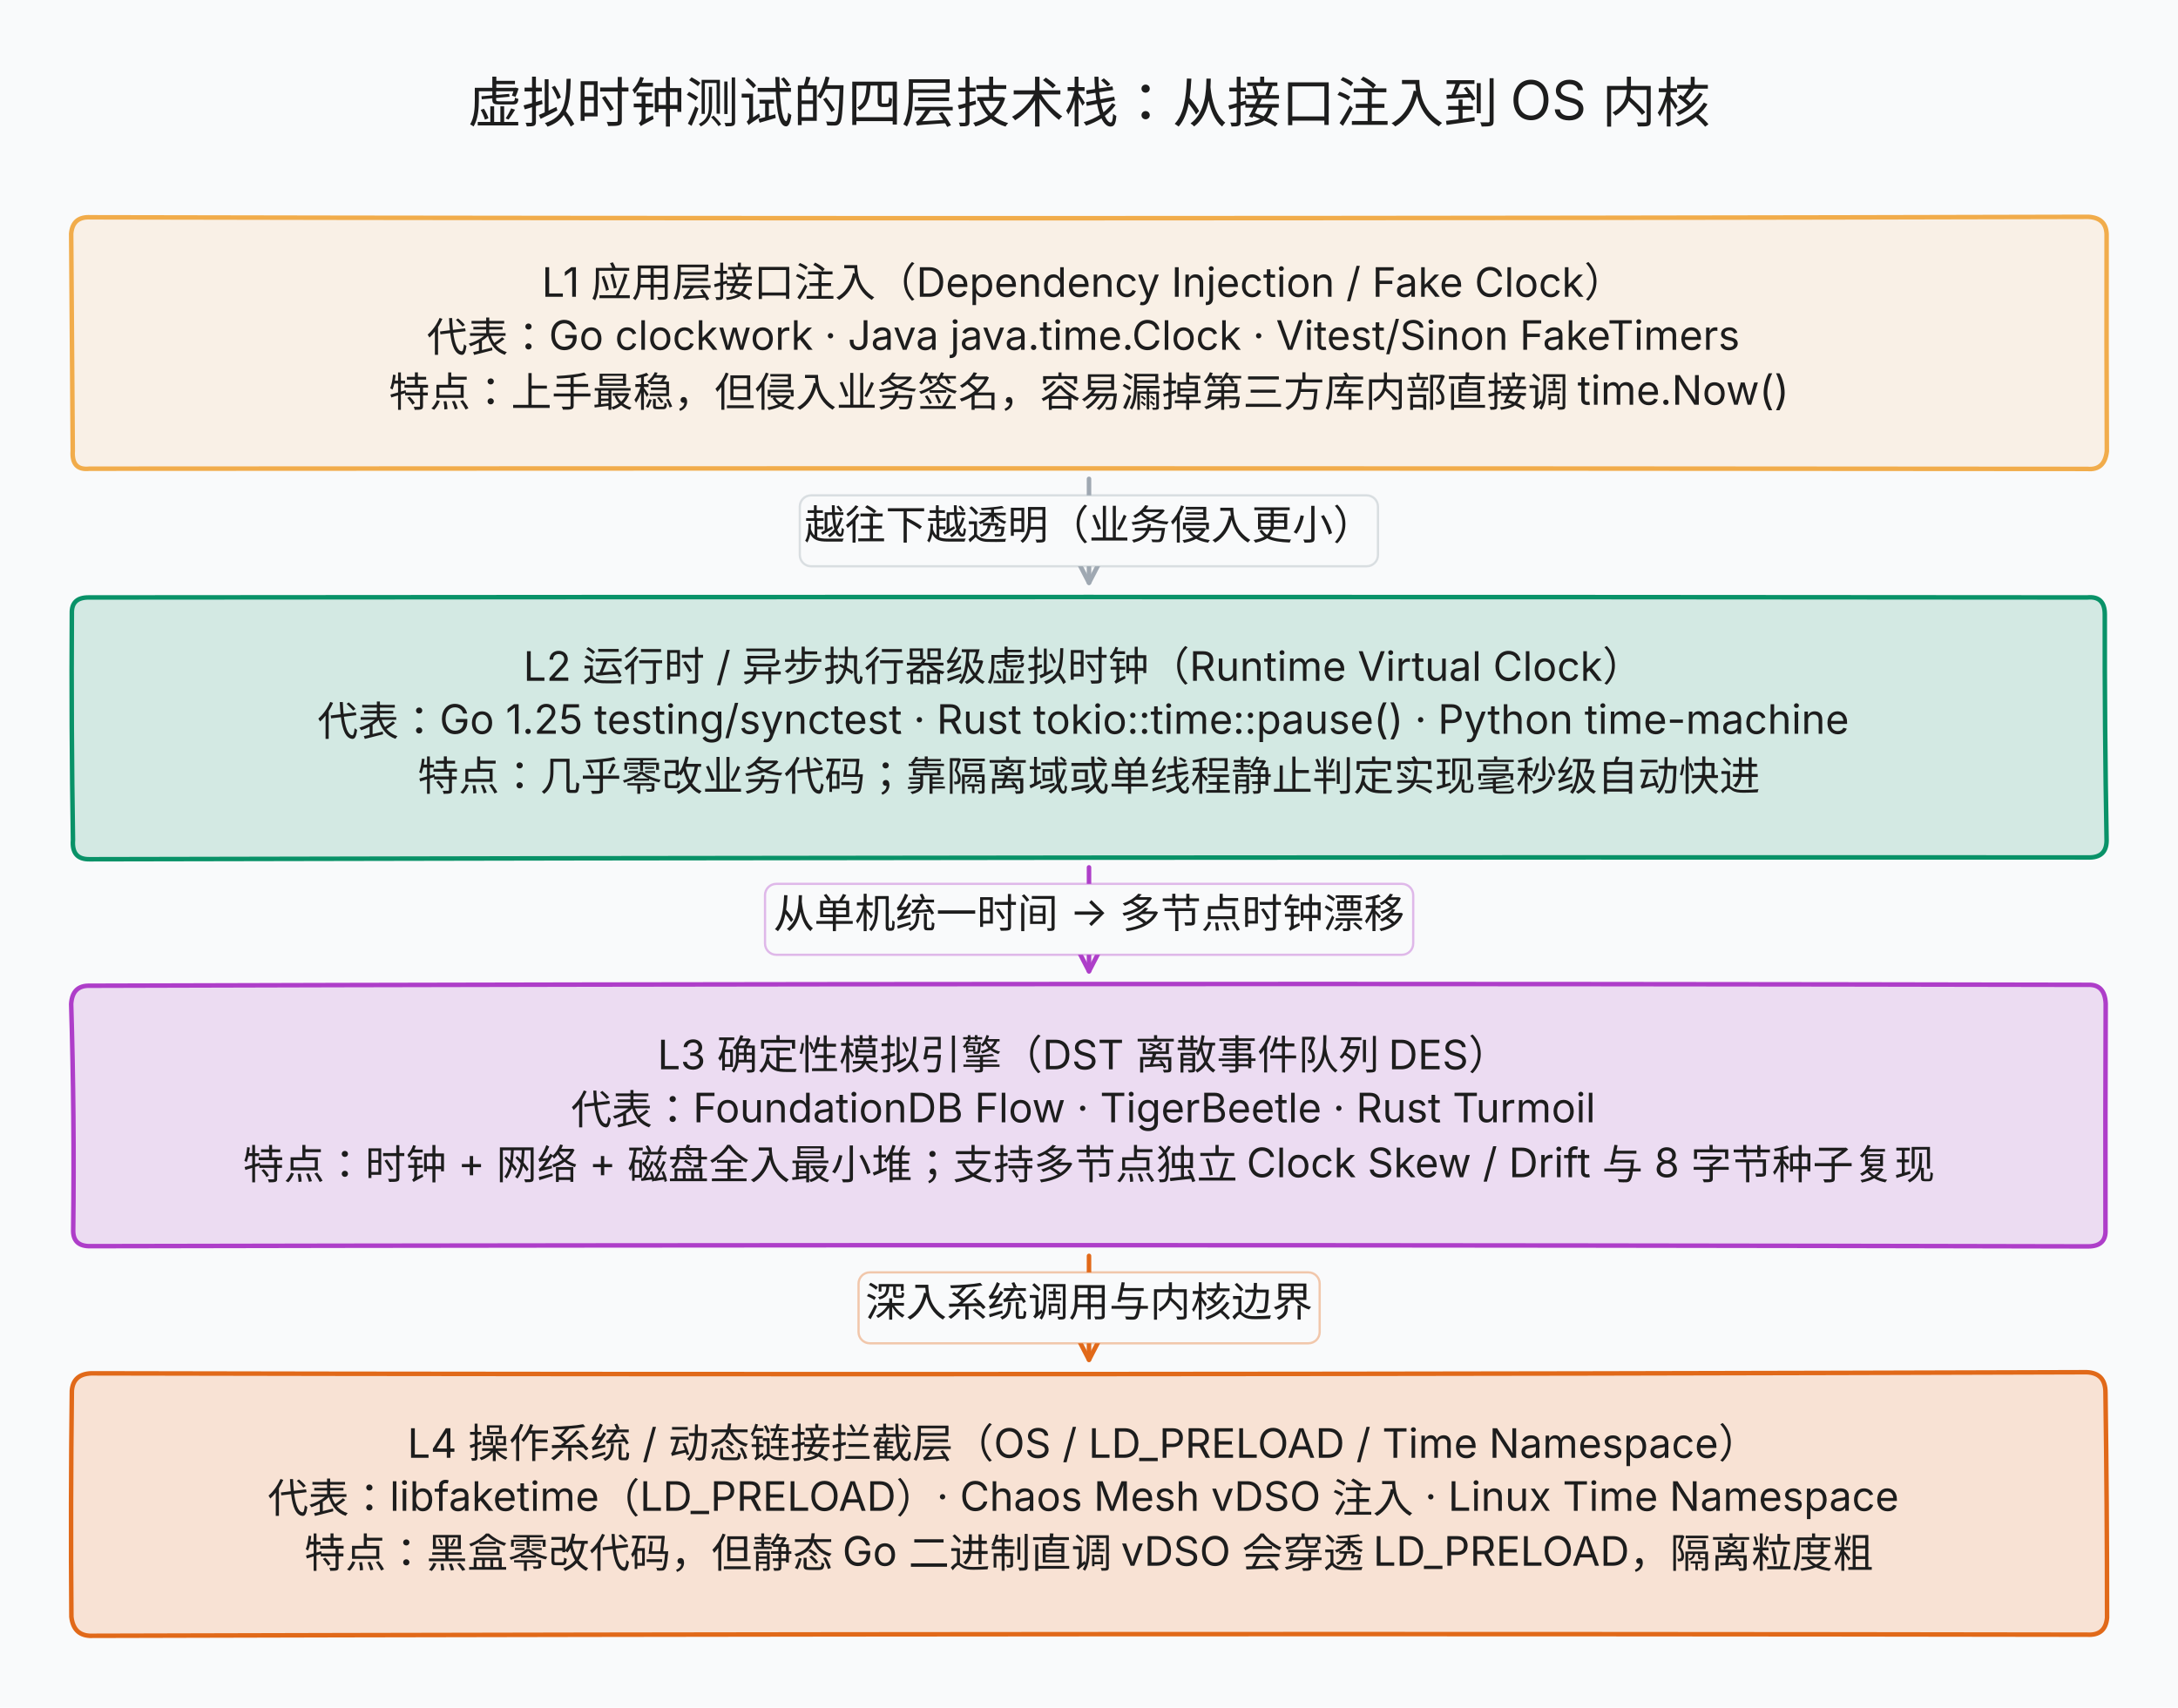
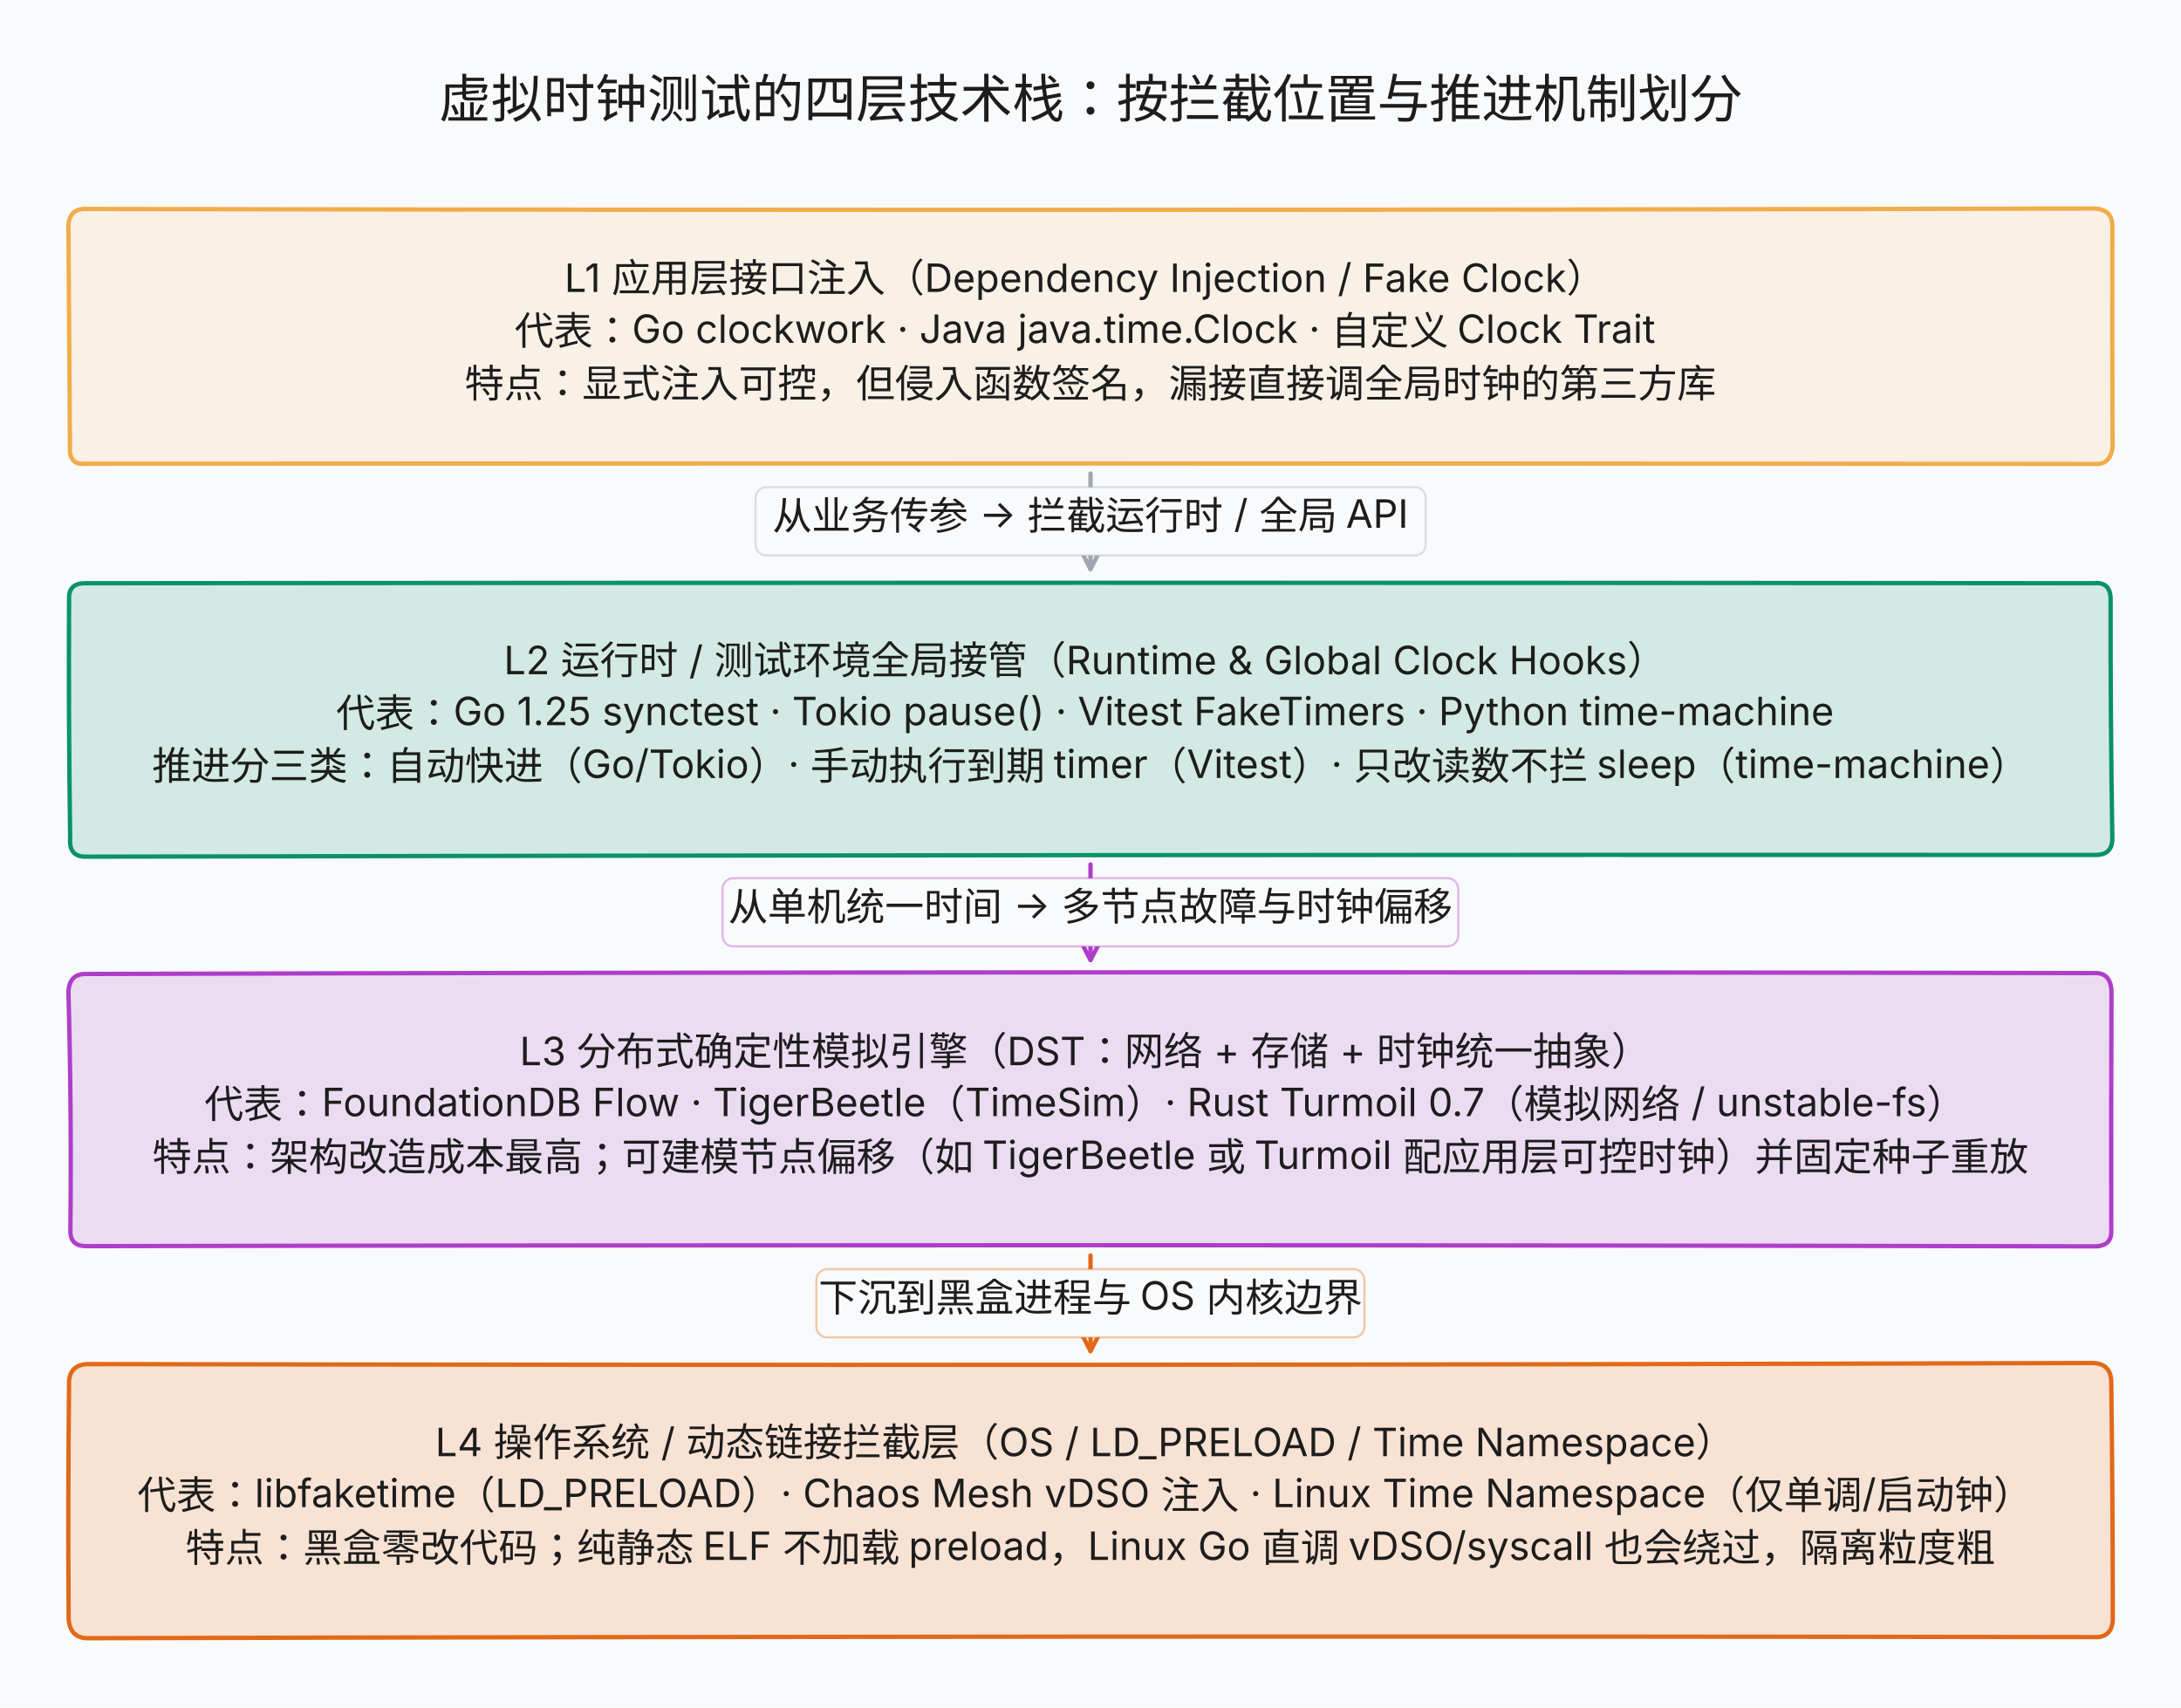
- <svg xmlns="http://www.w3.org/2000/svg" width="964" height="756" viewBox="18.0 -8.0 964 756">
-   <rect x="18.0" y="-8.0" width="964" height="756" fill="#f9fafb" />
+ <svg xmlns="http://www.w3.org/2000/svg" width="1004" height="786" viewBox="8.0 -8.0 1004 786">
+   <rect x="8.0" y="-8.0" width="1004" height="786" fill="#f9fafb" />
  <g data-shape-id="shape:title">
    <text fill="#1d1d1d" font-family="&quot;Chalkboard SE&quot;, &quot;Comic Sans MS&quot;, &quot;Bradley Hand&quot;, Inter, -apple-system, BlinkMacSystemFont, &quot;PingFang SC&quot;, &quot;Microsoft YaHei&quot;, sans-serif" font-size="24.0" text-anchor="middle">
-       <tspan x="500.0" y="46.1">虚拟时钟测试的四层技术栈：从接口注入到 OS 内核</tspan>
+       <tspan x="510.0" y="46.1">虚拟时钟测试的四层技术栈：按拦截位置与推进机制划分</tspan>
    </text>
  </g>
  <g data-shape-id="shape:t1">
-     <path d="M 58.2 88.2 Q 500.0 89.1 942.3 88.0 Q 950.1 88.4 950.4 95.6 Q 950.3 144.0 950.5 191.8 Q 949.5 200.3 941.9 199.6 Q 500.0 199.2 57.6 199.5 Q 49.6 200.4 50.2 191.6 Q 49.8 144.0 49.5 95.4 Q 50.2 87.7 58.2 88.2" fill="#f9f0e6" stroke="#f1ac4b" stroke-width="2" stroke-linecap="round" stroke-linejoin="round" />
+     <path d="M 48.2 88.2 Q 510.0 89.1 972.3 88.0 Q 980.1 88.4 980.4 95.6 Q 980.3 147.0 980.5 197.8 Q 979.5 206.3 971.9 205.6 Q 510.0 205.2 47.6 205.5 Q 39.6 206.4 40.2 197.6 Q 39.8 147.0 39.5 95.4 Q 40.2 87.7 48.2 88.2" fill="#f9f0e6" stroke="#f1ac4b" stroke-width="2" stroke-linecap="round" stroke-linejoin="round" />
    <text fill="#1d1d1d" font-family="&quot;Chalkboard SE&quot;, &quot;Comic Sans MS&quot;, &quot;Bradley Hand&quot;, Inter, -apple-system, BlinkMacSystemFont, &quot;PingFang SC&quot;, &quot;Microsoft YaHei&quot;, sans-serif" font-size="18.0" text-anchor="middle">
-       <tspan x="500.0" y="123.4">L1 应用层接口注入（Dependency Injection / Fake Clock）</tspan>
-       <tspan x="500.0" y="147.7">代表：Go clockwork · Java java.time.Clock · Vitest/Sinon FakeTimers</tspan>
-       <tspan x="500.0" y="172.0">特点：上手最稳，但侵入业务签名，容易漏掉第三方库内部直接调 time.Now()</tspan>
+       <tspan x="510.0" y="126.4">L1 应用层接口注入（Dependency Injection / Fake Clock）</tspan>
+       <tspan x="510.0" y="150.7">代表：Go clockwork · Java java.time.Clock · 自定义 Clock Trait</tspan>
+       <tspan x="510.0" y="175.0">特点：显式注入可控，但侵入函数签名，漏接直接调全局时钟的第三方库</tspan>
    </text>
  </g>
  <g data-shape-id="shape:t2">
-     <path d="M 57.4 256.5 Q 500.0 256.1 941.8 256.5 Q 949.6 255.7 949.6 264.0 Q 949.5 314.0 950.4 364.2 Q 950.3 371.9 942.1 371.6 Q 500.0 371.4 57.6 372.4 Q 49.6 372.5 50.3 363.9 Q 49.5 314.0 49.8 263.5 Q 49.6 256.4 57.4 256.5" fill="#d3e9e3" stroke="#099268" stroke-width="2" stroke-linecap="round" stroke-linejoin="round" />
+     <path d="M 47.4 260.5 Q 510.0 260.1 971.8 260.5 Q 979.6 259.7 979.6 268.0 Q 979.5 323.0 980.4 378.2 Q 980.3 385.9 972.1 385.6 Q 510.0 385.4 47.6 386.4 Q 39.6 386.5 40.3 377.9 Q 39.5 323.0 39.8 267.5 Q 39.6 260.4 47.4 260.5" fill="#d3e9e3" stroke="#099268" stroke-width="2" stroke-linecap="round" stroke-linejoin="round" />
    <text fill="#1d1d1d" font-family="&quot;Chalkboard SE&quot;, &quot;Comic Sans MS&quot;, &quot;Bradley Hand&quot;, Inter, -apple-system, BlinkMacSystemFont, &quot;PingFang SC&quot;, &quot;Microsoft YaHei&quot;, sans-serif" font-size="18.0" text-anchor="middle">
-       <tspan x="500.0" y="293.4">L2 运行时 / 异步执行器级虚拟时钟（Runtime Virtual Clock）</tspan>
-       <tspan x="500.0" y="317.7">代表：Go 1.25 testing/synctest · Rust tokio::time::pause() · Python time-machine</tspan>
-       <tspan x="500.0" y="342.0">特点：几乎零改业务代码；靠隔离域或单线程静止判定实现毫秒级自动快进</tspan>
+       <tspan x="510.0" y="302.4">L2 运行时 / 测试环境全局接管（Runtime &amp; Global Clock Hooks）</tspan>
+       <tspan x="510.0" y="326.7">代表：Go 1.25 synctest · Tokio pause() · Vitest FakeTimers · Python time-machine</tspan>
+       <tspan x="510.0" y="351.0">推进分三类：自动快进（Go/Tokio）· 手动执行到期 timer（Vitest）· 只改读数不拦 sleep（time-machine）</tspan>
    </text>
  </g>
  <g data-shape-id="shape:t3">
-     <path d="M 57.7 428.4 Q 500.0 427.1 942.2 428.0 Q 949.6 427.7 950.0 436.3 Q 949.8 486.0 949.9 536.3 Q 950.3 543.8 942.2 543.8 Q 500.0 542.8 58.2 543.7 Q 50.1 543.9 50.4 536.3 Q 51.0 486.0 49.5 436.5 Q 50.0 428.2 57.7 428.4" fill="#ecdcf2" stroke="#ae3ec9" stroke-width="2" stroke-linecap="round" stroke-linejoin="round" />
+     <path d="M 47.7 440.4 Q 510.0 439.1 972.2 440.0 Q 979.6 439.7 980.0 448.3 Q 979.8 503.0 979.9 558.3 Q 980.3 565.8 972.2 565.8 Q 510.0 564.8 48.2 565.7 Q 40.1 565.9 40.4 558.3 Q 41.0 503.0 39.5 448.5 Q 40.0 440.2 47.7 440.4" fill="#ecdcf2" stroke="#ae3ec9" stroke-width="2" stroke-linecap="round" stroke-linejoin="round" />
    <text fill="#1d1d1d" font-family="&quot;Chalkboard SE&quot;, &quot;Comic Sans MS&quot;, &quot;Bradley Hand&quot;, Inter, -apple-system, BlinkMacSystemFont, &quot;PingFang SC&quot;, &quot;Microsoft YaHei&quot;, sans-serif" font-size="18.0" text-anchor="middle">
-       <tspan x="500.0" y="465.4">L3 确定性模拟引擎（DST 离散事件队列 DES）</tspan>
-       <tspan x="500.0" y="489.7">代表：FoundationDB Flow · TigerBeetle · Rust Turmoil</tspan>
-       <tspan x="500.0" y="514.0">特点：时钟 + 网络 + 磁盘全入最小堆；支持多节点独立 Clock Skew / Drift 与 8 字节种子复现</tspan>
+       <tspan x="510.0" y="482.4">L3 分布式确定性模拟引擎（DST：网络 + 存储 + 时钟统一抽象）</tspan>
+       <tspan x="510.0" y="506.7">代表：FoundationDB Flow · TigerBeetle（TimeSim）· Rust Turmoil 0.7（模拟网络 / unstable-fs）</tspan>
+       <tspan x="510.0" y="531.0">特点：架构改造成本最高；可建模节点偏移（如 TigerBeetle 或 Turmoil 配应用层可控时钟）并固定种子重放</tspan>
    </text>
  </g>
  <g data-shape-id="shape:t4">
-     <path d="M 58.4 600.0 Q 500.0 600.9 941.5 599.5 Q 949.9 599.8 949.9 608.5 Q 950.6 658.0 950.6 708.2 Q 949.9 716.2 941.8 715.7 Q 500.0 715.0 57.7 716.2 Q 50.5 715.8 49.6 707.8 Q 49.2 658.0 49.8 607.7 Q 50.4 600.3 58.4 600.0" fill="#f8e2d4" stroke="#e16919" stroke-width="2" stroke-linecap="round" stroke-linejoin="round" />
+     <path d="M 48.4 620.0 Q 510.0 620.9 971.5 619.5 Q 979.9 619.8 979.9 628.5 Q 980.6 683.0 980.6 738.2 Q 979.9 746.2 971.8 745.7 Q 510.0 745.0 47.7 746.2 Q 40.5 745.8 39.6 737.8 Q 39.2 683.0 39.8 627.7 Q 40.4 620.3 48.4 620.0" fill="#f8e2d4" stroke="#e16919" stroke-width="2" stroke-linecap="round" stroke-linejoin="round" />
    <text fill="#1d1d1d" font-family="&quot;Chalkboard SE&quot;, &quot;Comic Sans MS&quot;, &quot;Bradley Hand&quot;, Inter, -apple-system, BlinkMacSystemFont, &quot;PingFang SC&quot;, &quot;Microsoft YaHei&quot;, sans-serif" font-size="18.0" text-anchor="middle">
-       <tspan x="500.0" y="637.4">L4 操作系统 / 动态链接拦截层（OS / LD_PRELOAD / Time Namespace）</tspan>
-       <tspan x="500.0" y="661.7">代表：libfaketime（LD_PRELOAD）· Chaos Mesh vDSO 注入 · Linux Time Namespace</tspan>
-       <tspan x="500.0" y="686.0">特点：黑盒零改代码，但静态 Go 二进制直调 vDSO 会穿透 LD_PRELOAD，隔离粒度粗</tspan>
+       <tspan x="510.0" y="662.4">L4 操作系统 / 动态链接拦截层（OS / LD_PRELOAD / Time Namespace）</tspan>
+       <tspan x="510.0" y="686.7">代表：libfaketime（LD_PRELOAD）· Chaos Mesh vDSO 注入 · Linux Time Namespace（仅单调/启动钟）</tspan>
+       <tspan x="510.0" y="711.0">特点：黑盒零改代码；纯静态 ELF 不加载 preload，Linux Go 直调 vDSO/syscall 也会绕过，隔离粒度粗</tspan>
    </text>
  </g>
  <g data-shape-id="shape:a12">
-     <path d="M 500.0 204.0 L 500.0 250.0" fill="none" stroke="#9fa8b2" stroke-width="2" stroke-linecap="round" stroke-linejoin="round" />
-     <path d="M 495.4 241.1 L 500.0 250.0 L 504.6 241.1" fill="none" stroke="#9fa8b2" stroke-width="2" stroke-linecap="round" stroke-linejoin="round" />
-     <rect x="372.0" y="211.3" width="255.9" height="31.4" rx="5" fill="#f9fafb" stroke="#9fa8b2" stroke-width="1" stroke-opacity="0.35" />
+     <path d="M 510.0 210.0 L 510.0 254.0" fill="none" stroke="#9fa8b2" stroke-width="2" stroke-linecap="round" stroke-linejoin="round" />
+     <path d="M 505.4 245.1 L 510.0 254.0 L 514.6 245.1" fill="none" stroke="#9fa8b2" stroke-width="2" stroke-linecap="round" stroke-linejoin="round" />
+     <rect x="355.8" y="216.3" width="308.5" height="31.4" rx="5" fill="#f9fafb" stroke="#9fa8b2" stroke-width="1" stroke-opacity="0.35" />
    <text fill="#1d1d1d" font-family="&quot;Chalkboard SE&quot;, &quot;Comic Sans MS&quot;, &quot;Bradley Hand&quot;, Inter, -apple-system, BlinkMacSystemFont, &quot;PingFang SC&quot;, &quot;Microsoft YaHei&quot;, sans-serif" font-size="18.0" text-anchor="middle">
-       <tspan x="500.0" y="230.8">越往下越透明（业务侵入更小）</tspan>
+       <tspan x="510.0" y="235.8">从业务传参 -&gt; 拦截运行时 / 全局 API</tspan>
    </text>
  </g>
  <g data-shape-id="shape:a23">
-     <path d="M 500.0 376.0 L 500.0 422.0" fill="none" stroke="#ae3ec9" stroke-width="2" stroke-linecap="round" stroke-linejoin="round" />
-     <path d="M 495.4 413.1 L 500.0 422.0 L 504.6 413.1" fill="none" stroke="#ae3ec9" stroke-width="2" stroke-linecap="round" stroke-linejoin="round" />
-     <rect x="356.6" y="383.3" width="286.9" height="31.4" rx="5" fill="#f9fafb" stroke="#ae3ec9" stroke-width="1" stroke-opacity="0.35" />
+     <path d="M 510.0 390.0 L 510.0 434.0" fill="none" stroke="#ae3ec9" stroke-width="2" stroke-linecap="round" stroke-linejoin="round" />
+     <path d="M 505.4 425.1 L 510.0 434.0 L 514.6 425.1" fill="none" stroke="#ae3ec9" stroke-width="2" stroke-linecap="round" stroke-linejoin="round" />
+     <rect x="340.6" y="396.3" width="338.7" height="31.4" rx="5" fill="#f9fafb" stroke="#ae3ec9" stroke-width="1" stroke-opacity="0.35" />
    <text fill="#1d1d1d" font-family="&quot;Chalkboard SE&quot;, &quot;Comic Sans MS&quot;, &quot;Bradley Hand&quot;, Inter, -apple-system, BlinkMacSystemFont, &quot;PingFang SC&quot;, &quot;Microsoft YaHei&quot;, sans-serif" font-size="18.0" text-anchor="middle">
-       <tspan x="500.0" y="402.8">从单机统一时间 -&gt; 多节点时钟漂移</tspan>
+       <tspan x="510.0" y="415.8">从单机统一时间 -&gt; 多节点故障与时钟偏移</tspan>
    </text>
  </g>
  <g data-shape-id="shape:a34">
-     <path d="M 500.0 548.0 L 500.0 594.0" fill="none" stroke="#e16919" stroke-width="2" stroke-linecap="round" stroke-linejoin="round" />
-     <path d="M 495.4 585.1 L 500.0 594.0 L 504.6 585.1" fill="none" stroke="#e16919" stroke-width="2" stroke-linecap="round" stroke-linejoin="round" />
-     <rect x="398.0" y="555.3" width="204.1" height="31.4" rx="5" fill="#f9fafb" stroke="#e16919" stroke-width="1" stroke-opacity="0.35" />
+     <path d="M 510.0 570.0 L 510.0 614.0" fill="none" stroke="#e16919" stroke-width="2" stroke-linecap="round" stroke-linejoin="round" />
+     <path d="M 505.4 605.1 L 510.0 614.0 L 514.6 605.1" fill="none" stroke="#e16919" stroke-width="2" stroke-linecap="round" stroke-linejoin="round" />
+     <rect x="383.8" y="576.3" width="252.3" height="31.4" rx="5" fill="#f9fafb" stroke="#e16919" stroke-width="1" stroke-opacity="0.35" />
    <text fill="#1d1d1d" font-family="&quot;Chalkboard SE&quot;, &quot;Comic Sans MS&quot;, &quot;Bradley Hand&quot;, Inter, -apple-system, BlinkMacSystemFont, &quot;PingFang SC&quot;, &quot;Microsoft YaHei&quot;, sans-serif" font-size="18.0" text-anchor="middle">
-       <tspan x="500.0" y="574.8">深入系统调用与内核边界</tspan>
+       <tspan x="510.0" y="595.8">下沉到黑盒进程与 OS 内核边界</tspan>
    </text>
  </g>
</svg>
